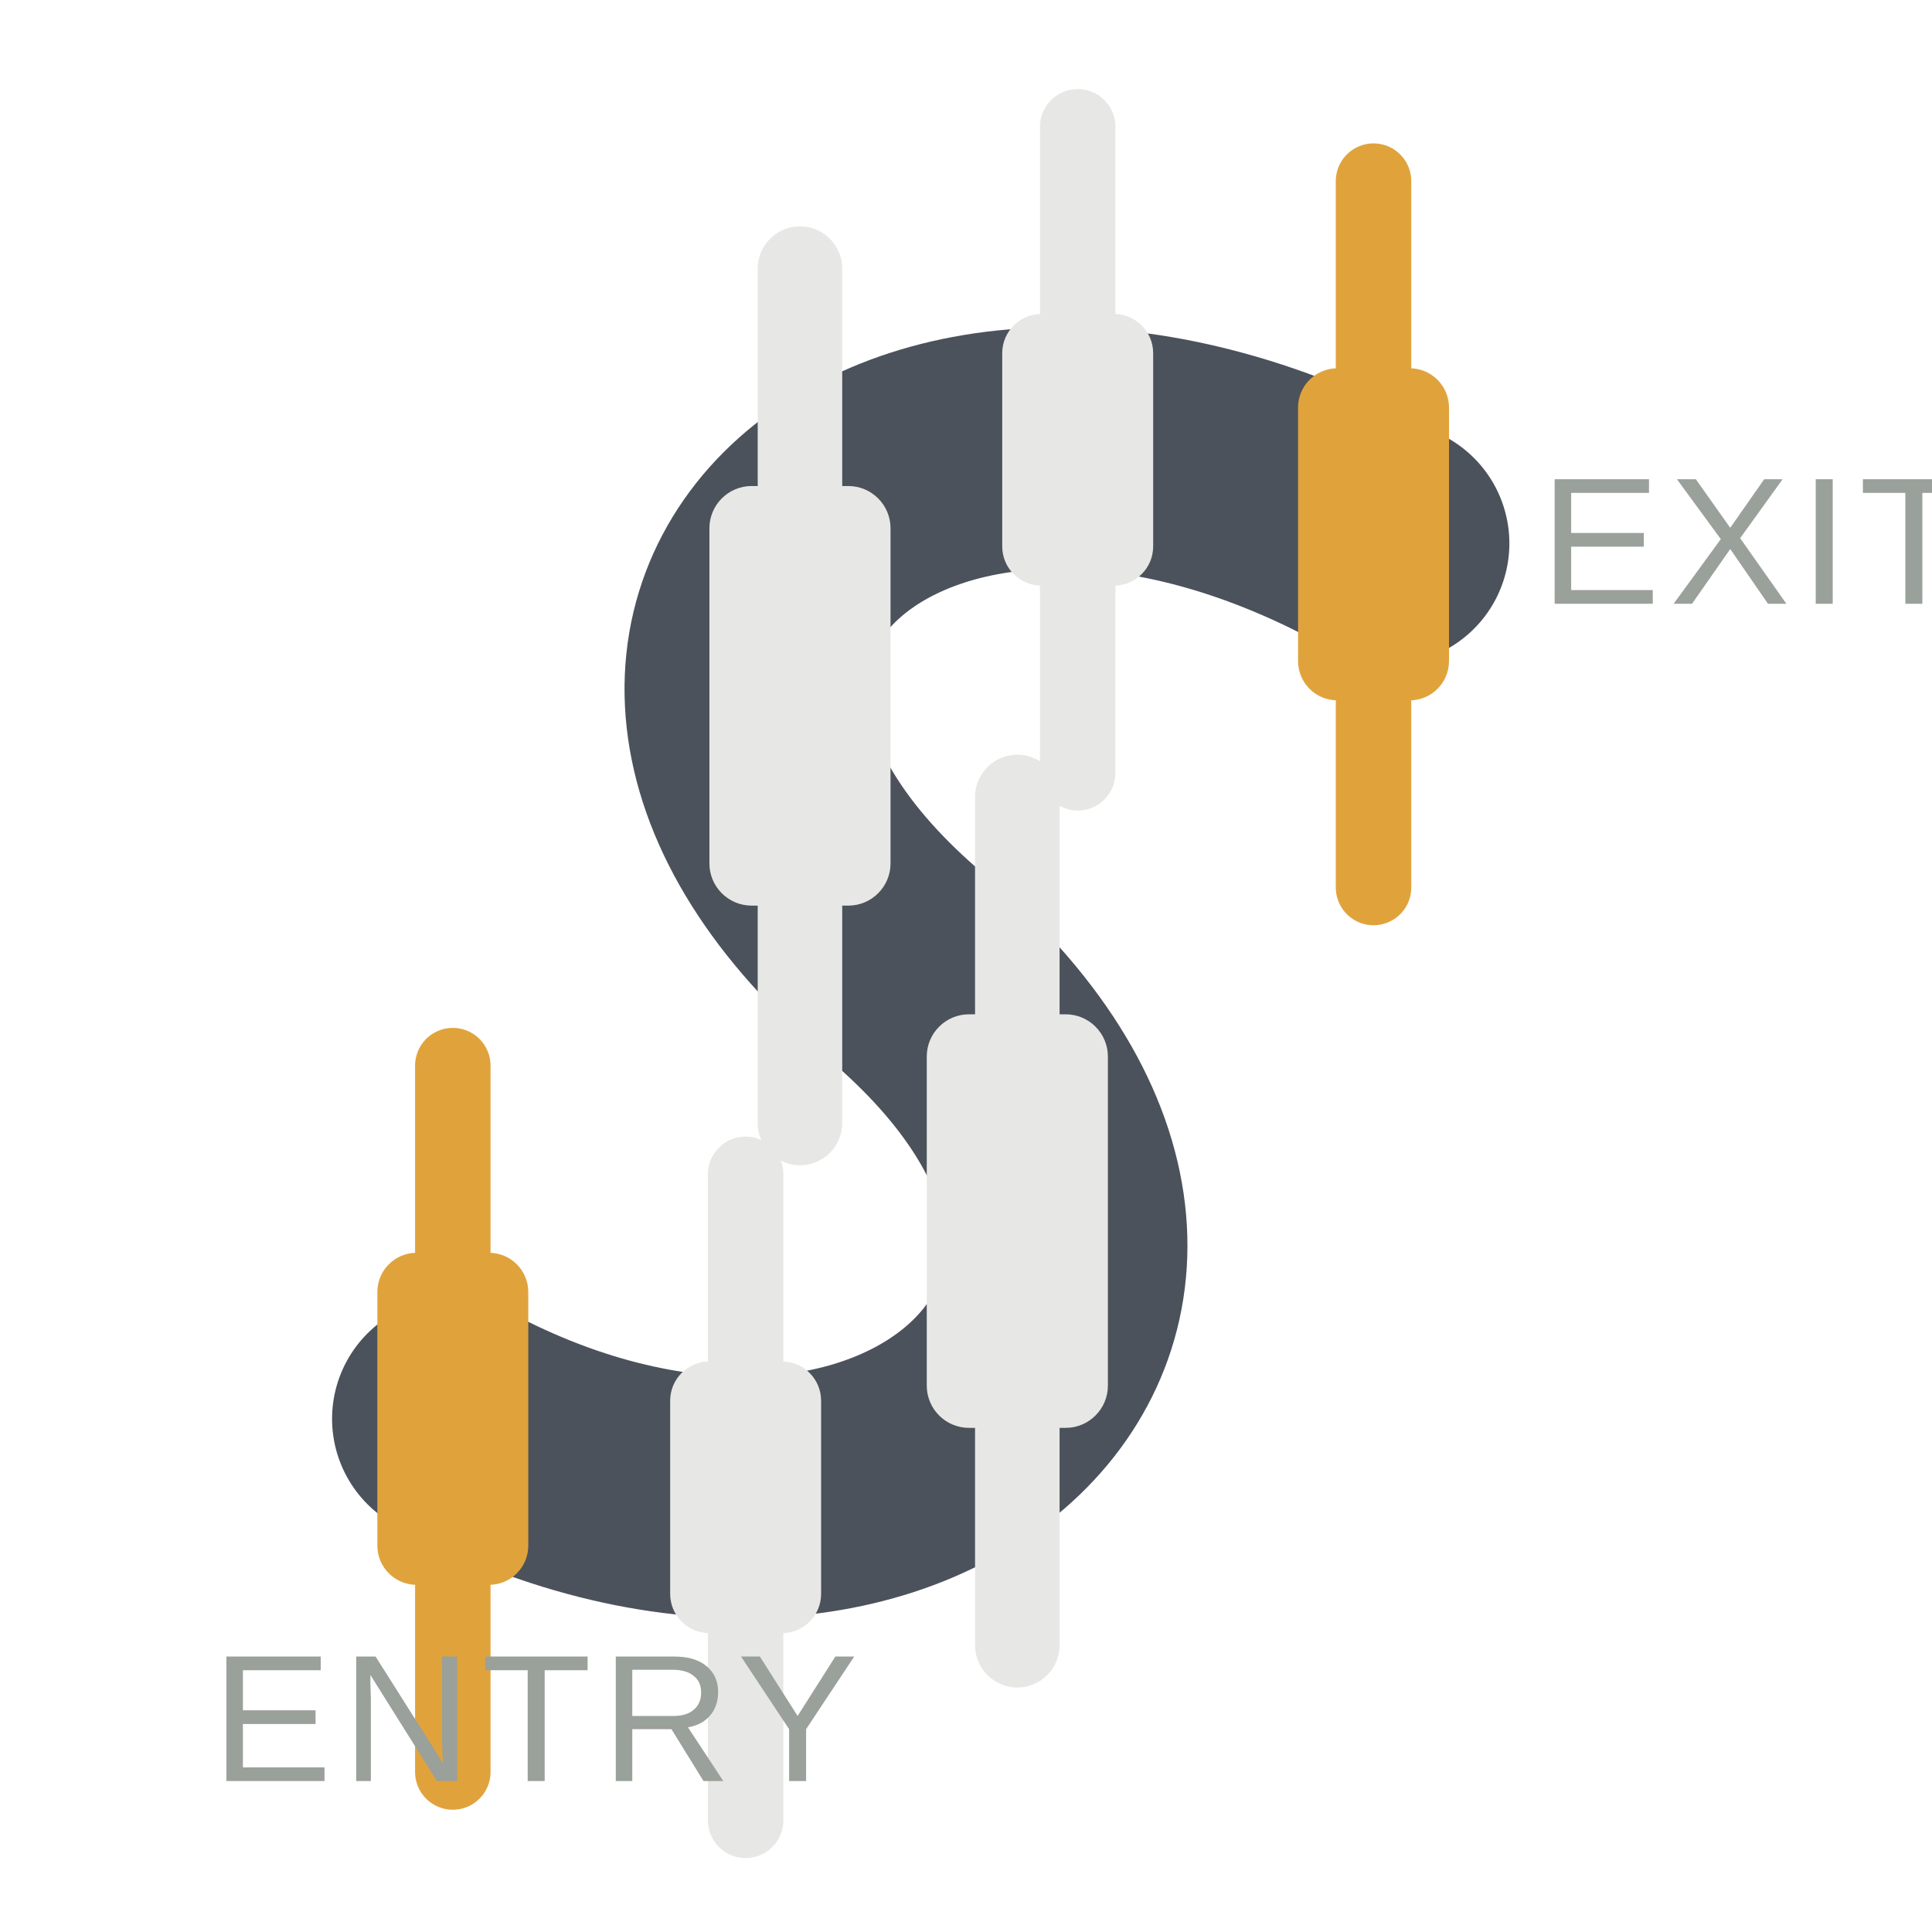
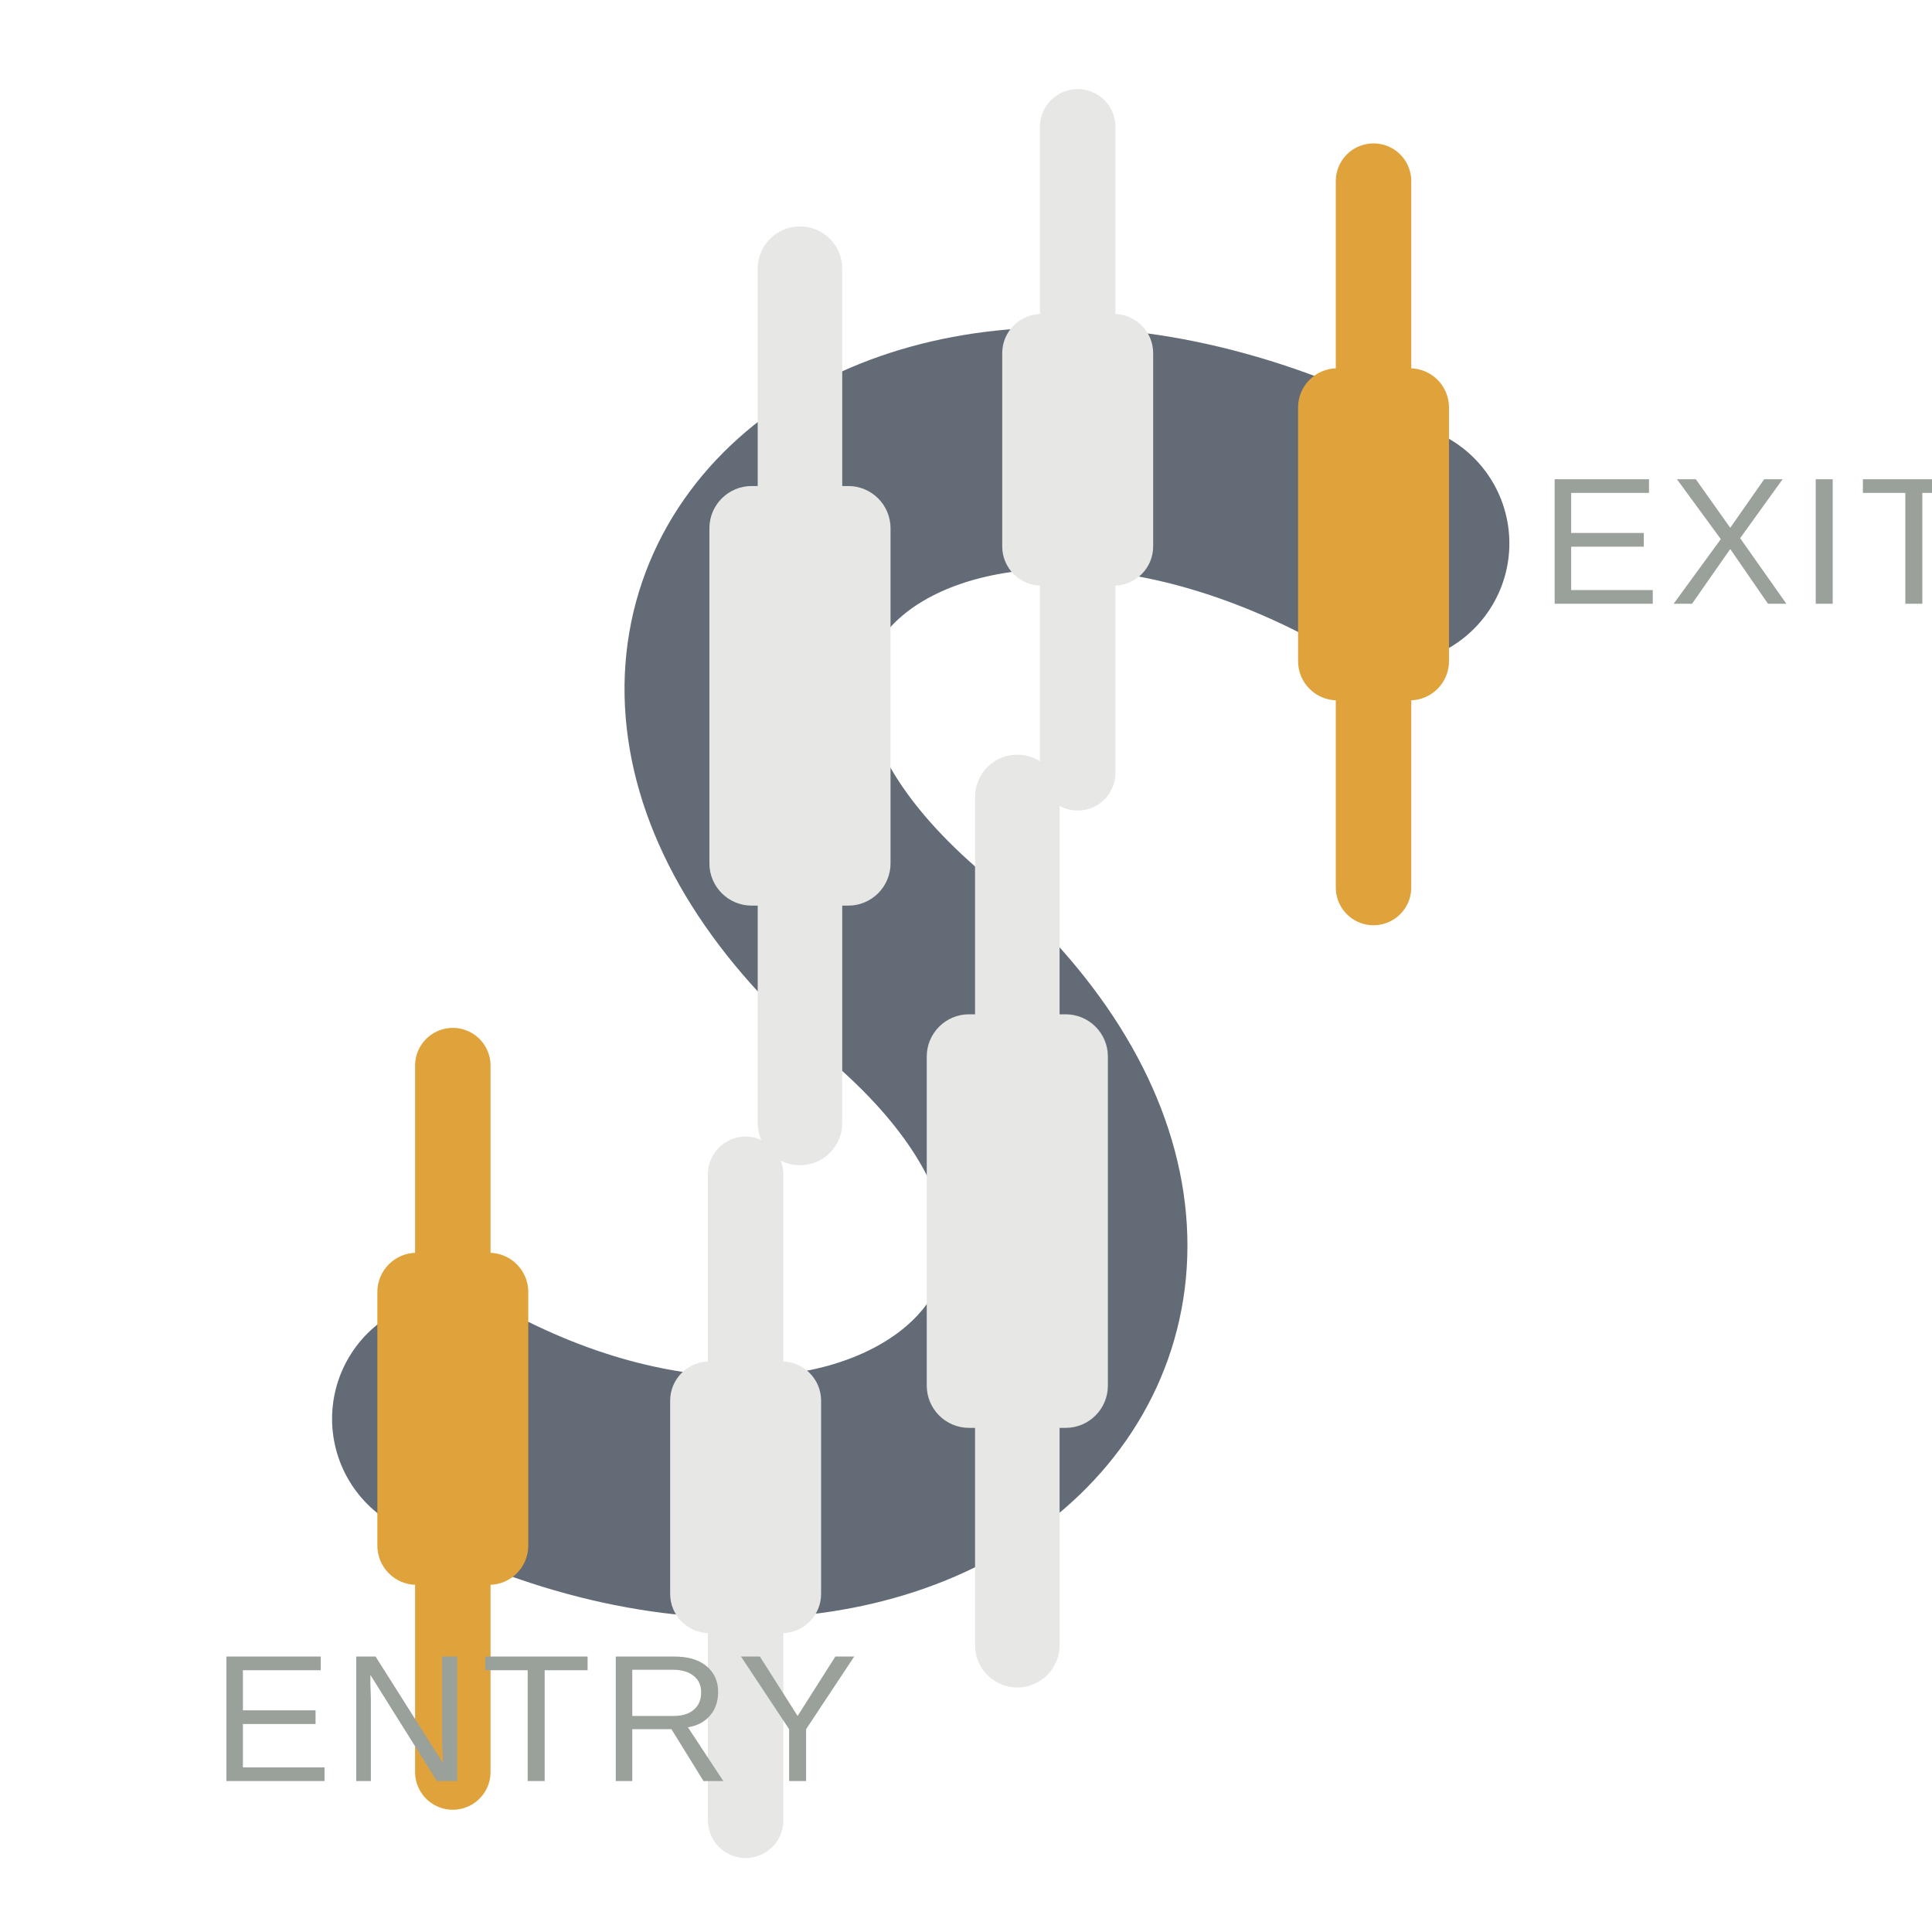
<svg xmlns="http://www.w3.org/2000/svg" viewBox="0 0 64 64" width="64" height="64" fill="none">
-   <path d="M46 18 C 30 9, 17 21, 30 32 C 43 43, 30 55, 15 47" fill="none" stroke="#4C525B" stroke-width="8" stroke-linecap="round" />
+   <path d="M46 18 C 30 9, 17 21, 30 32 C 43 43, 30 55, 15 47" fill="none" stroke="#636B76" stroke-width="8" stroke-linecap="round" />
  <line x1="45.5" y1="6.0" x2="45.5" y2="29.4" stroke="#E0A33C" stroke-width="2.5" stroke-linecap="round" />
  <rect x="43.0" y="12.2" width="5" height="11" rx="1.3" fill="#E0A33C" />
  <line x1="35.7" y1="4.2" x2="35.7" y2="25.6" stroke="#E7E8E5" stroke-width="2.5" stroke-linecap="round" />
  <rect x="33.2" y="10.4" width="5" height="9" rx="1.3" fill="#E7E8E5" />
  <line x1="26.5" y1="8.9" x2="26.5" y2="37.2" stroke="#E7E8E5" stroke-width="2.8" stroke-linecap="round" />
  <rect x="23.5" y="16.1" width="6" height="13.9" rx="1.4" fill="#E7E8E5" />
  <line x1="33.7" y1="26.4" x2="33.7" y2="54.5" stroke="#E7E8E5" stroke-width="2.8" stroke-linecap="round" />
  <rect x="30.7" y="33.6" width="6" height="13.7" rx="1.4" fill="#E7E8E5" />
  <line x1="24.7" y1="38.9" x2="24.7" y2="60.3" stroke="#E7E8E5" stroke-width="2.5" stroke-linecap="round" />
  <rect x="22.2" y="45.1" width="5" height="9" rx="1.3" fill="#E7E8E5" />
  <line x1="15.0" y1="35.3" x2="15.0" y2="58.7" stroke="#E0A33C" stroke-width="2.5" stroke-linecap="round" />
  <rect x="12.5" y="41.5" width="5" height="11" rx="1.3" fill="#E0A33C" />
  <g font-family="Arial,sans-serif" font-size="6" fill="#9AA09A" letter-spacing=".3">
    <text x="51" y="20">EXIT</text>
    <text x="7" y="59">ENTRY</text>
  </g>
</svg>
